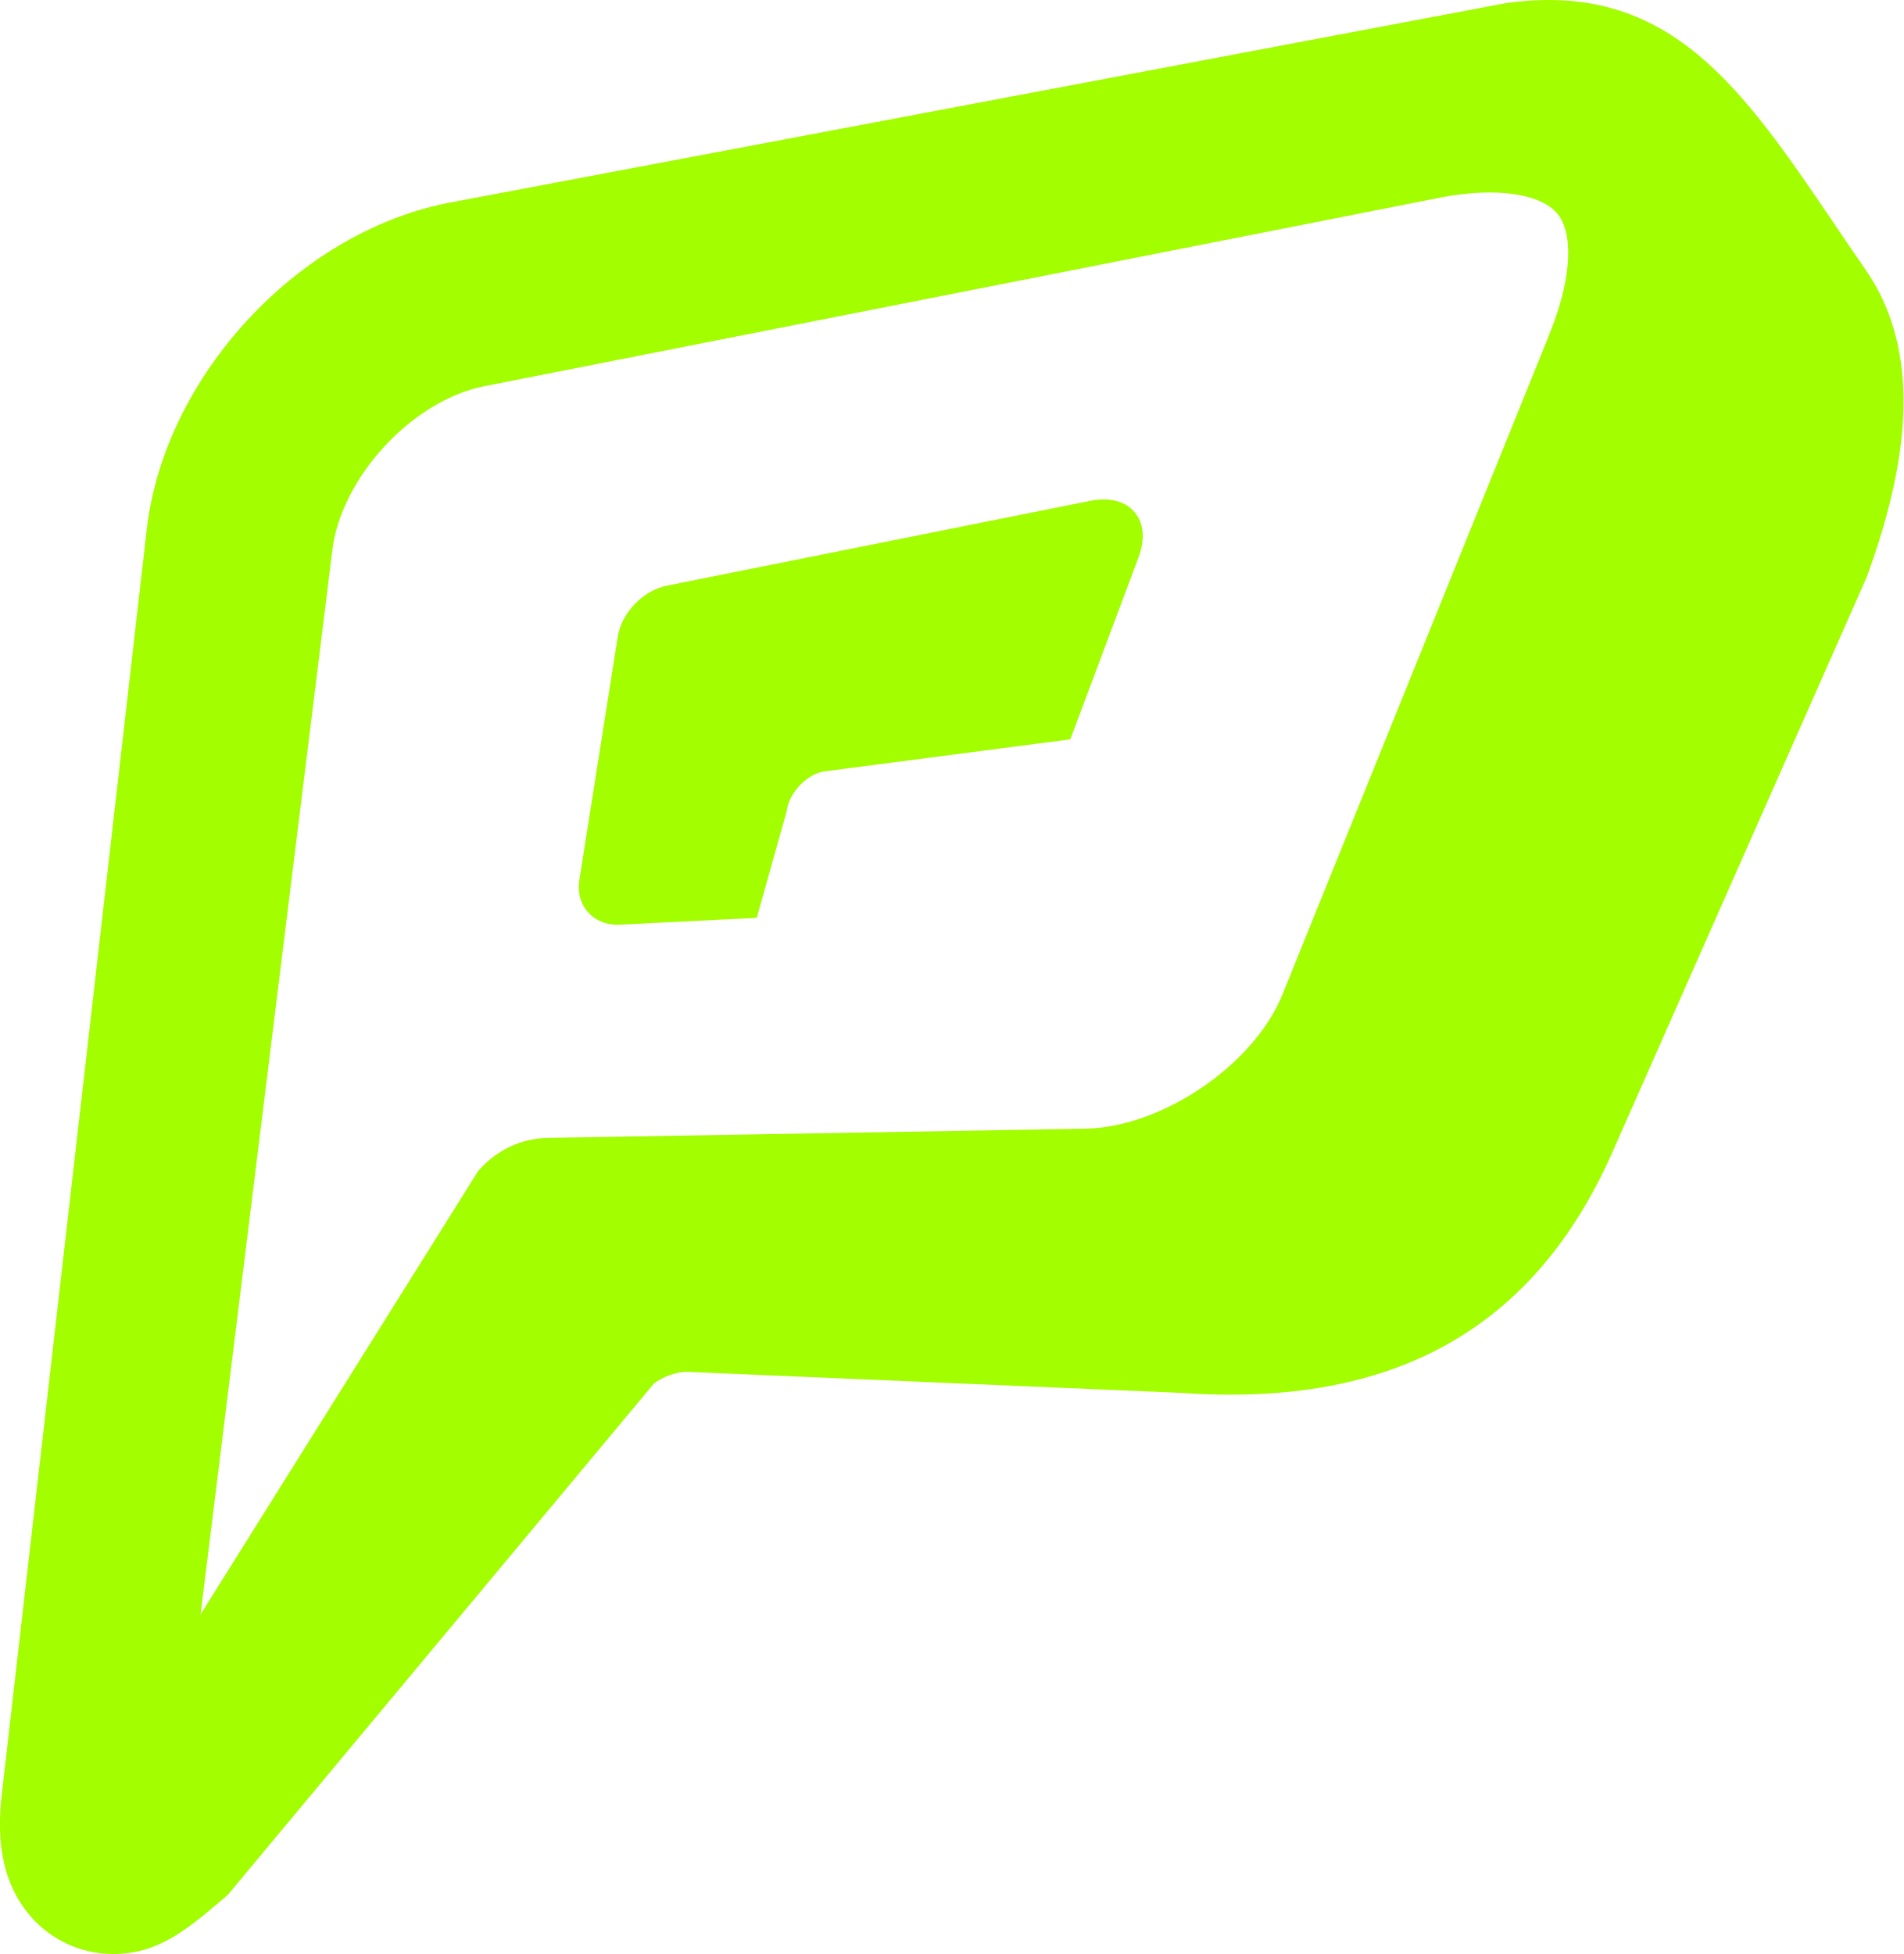
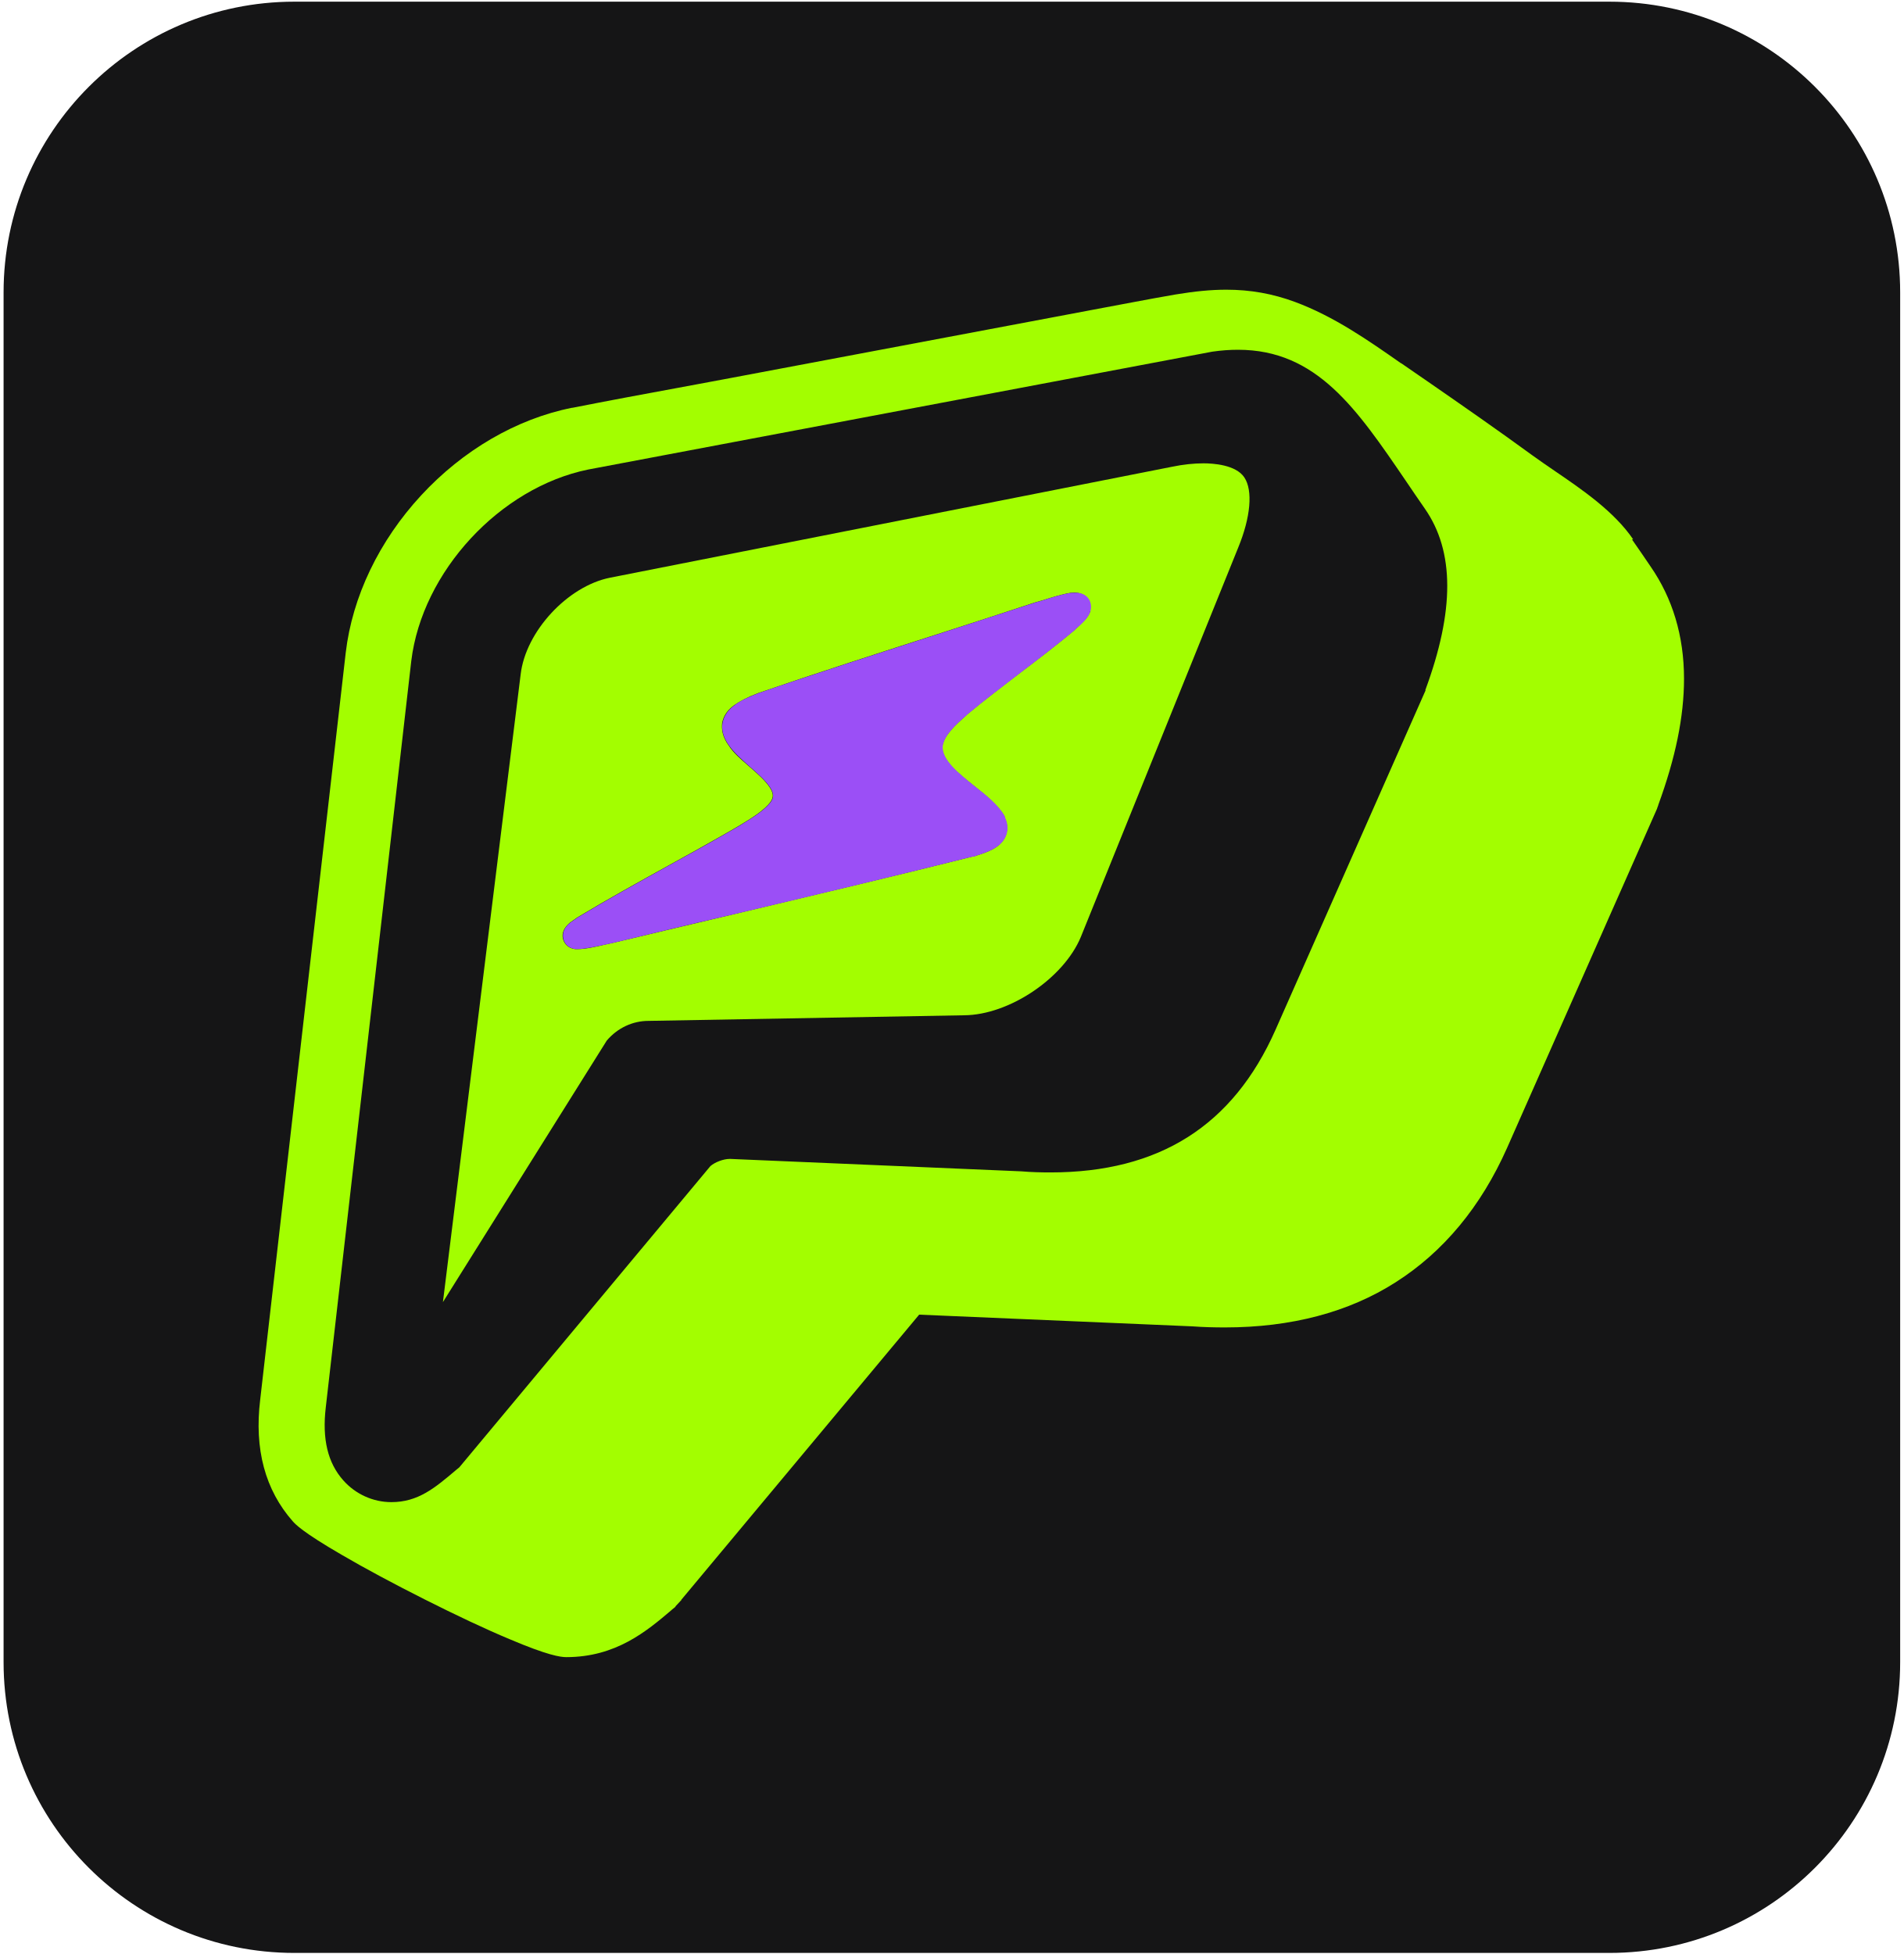
- <svg xmlns="http://www.w3.org/2000/svg" id="Layer_1" version="1.1" viewBox="0 0 138.85 142.53">
+ <svg xmlns="http://www.w3.org/2000/svg" id="Layer_1" version="1.1" viewBox="0 0 159.41 163.63">
  <defs>
    <style>
      .st0 {
        fill: #a3fe00;
      }
+ 
+       .st1 {
+         fill: #151516;
+       }
+ 
+       .st2 {
+         fill: #9b4ff6;
+       }
    </style>
  </defs>
-   <path class="st0" d="M136.09,19.69c-.81-1.17-1.59-2.31-2.34-3.43C127.02,6.34,121.71-1.49,109.78.24L32.59,14.82c-10.92,2.21-20.52,12.6-21.87,23.66L.14,130.81c-.48,3.91.23,6.86,2.15,9.04,1.51,1.7,3.68,2.68,5.95,2.68,3.3,0,5.37-1.76,8-3.99l.38-.33,31.06-37.27c.59-.5,1.74-.92,2.51-.87l35.97,1.53c15.43,1.09,25.72-4.63,31.43-17.51l18.56-41.97c3.62-9.82,3.59-17.16-.07-22.44h0ZM112.99,24.45l-19.48,48.18c-2.13,5.13-8.87,9.66-14.44,9.7l-39.03.67c-1.97.01-3.83.87-5.17,2.43l-20.24,32.33,9.61-77.63h0c.65-5.31,5.81-10.89,11.04-11.95l69.49-13.71c1.41-.29,2.73-.43,3.92-.43s4,.17,5.06,1.75c1.07,1.61.78,4.93-.77,8.66h.01Z" />
-   <path class="st0" d="M79.48,36.54l-30.84,6.18c-1.73.35-3.31,1.98-3.58,3.73l-2.8,17.74c-.14.9.08,1.74.64,2.36.52.58,1.27.9,2.11.9h.17l10.02-.5,2.2-7.84v-.07c.21-1.25,1.43-2.52,2.63-2.76l18.04-2.35,4.96-13.23c.51-1.35.41-2.54-.28-3.35-.69-.81-1.85-1.1-3.26-.81h-.01Z" />
+   <rect class="st1" x=".3" y=".14" width="158.82" height="163.4" rx="24.35" ry="24.35" />
+   <g>
+     <path class="st0" d="M100.78,38.8c-.8,0-1.69.09-2.65.29l-47.06,9.29c-3.53.71-7.05,4.49-7.47,8.09h0l-6.51,52.57,13.72-21.9c.91-1.07,2.18-1.65,3.49-1.65l26.43-.47c3.76-.02,8.34-3.09,9.78-6.56l13.18-32.61c1.04-2.53,1.24-4.78.51-5.87-.71-1.07-2.65-1.18-3.42-1.18v-.02ZM91.29,51.16h0v.07l-.04.07c-.22.51-.64.87-1.02,1.22-.07.07-.13.11-.2.18h0v.02c-1.51,1.27-3,2.4-4.58,3.6-.73.56-1.49,1.13-2.25,1.73-.78.6-1.53,1.2-2.22,1.78l-.07.07c-.89.8-1.89,1.69-2,2.62-.07,1.13,1.31,2.22,2.65,3.29,1.04.82,2.02,1.62,2.56,2.56h0v.07c.33.69.22,1.24.07,1.6-.42.98-1.56,1.33-2.47,1.62-.07.02-.13.04-.2.07h-.09c-5.65,1.42-13.25,3.22-19.96,4.82-3.73.89-7.25,1.71-10.2,2.42h0c-.18.04-.38.09-.6.13-.84.2-1.73.4-2.38.38h-.13c-.62-.07-.93-.51-1.02-.87-.11-.49.09-.93.6-1.36.18-.13.38-.27.6-.42h0c2.47-1.49,5.07-2.93,7.6-4.33,1.49-.82,3.02-1.67,4.53-2.53h0c.62-.36,1.29-.73,1.89-1.11.51-.31,1.69-1.04,2.16-1.71h0c.22-.33.31-.62-.04-1.18-.38-.6-1.09-1.22-1.78-1.82-.67-.58-1.29-1.11-1.67-1.71-.58-.78-.6-1.44-.56-1.87.07-.42.29-1,1-1.51.47-.33,1.09-.67,2.02-1.02h0c4.65-1.6,10.18-3.38,15.56-5.11,2.76-.89,5.36-1.73,7.65-2.49h0c.16-.04.31-.09.47-.13.87-.27,1.78-.56,2.51-.67h0c.2-.02.38-.02.53,0,.51.07.78.36.89.53.18.29.24.64.13.98l.07.02Z" />
+     <path class="st0" d="M136.77,45.18c-1.58-2.33-4.25-4.16-6.6-5.76-.64-.44-1.27-.87-1.85-1.29-2.89-2.11-5.87-4.18-8.76-6.18-.73-.51-1.47-1.02-2.22-1.53h-.02c-2.76-1.93-5.62-3.93-8.89-5.14-1.87-.69-3.73-1.02-5.74-1.02-1.27,0-2.62.13-4.25.4-2.33.4-4.69.87-6.98,1.29-1.04.2-2.11.4-3.18.6l-27.12,5.11c-1.47.27-2.96.56-4.4.82-2.89.53-5.89,1.09-8.83,1.67h-.04c-4.65.93-9.14,3.56-12.63,7.34-3.51,3.8-5.76,8.47-6.31,13.18h0l-7.16,62.53c-.51,4.16.42,7.58,2.73,10.2.2.22.76.87,4.09,2.8,1.93,1.13,4.4,2.45,6.94,3.73,2.6,1.31,5.14,2.51,7.11,3.33,3.2,1.36,4.27,1.51,4.76,1.51,4.16,0,6.74-2.18,8.8-3.93h0l.04-.04h0l.27-.22h.02l.02-.07.44-.47h.02l.02-.07,19.92-23.88,22.88.98c.93.07,1.85.09,2.73.09,5.54,0,10.36-1.27,14.29-3.78,3.98-2.53,7.14-6.31,9.34-11.27l12.56-28.41h0v-.02l.09-.24h0v-.02c1.45-3.96,2.16-7.4,2.16-10.58,0-3.58-.96-6.74-2.8-9.4-.53-.78-1.04-1.53-1.56-2.27h.09ZM119.37,57.83l-12.56,28.41c-3.56,8.03-9.74,11.94-18.85,11.94-.78,0-1.6-.02-2.42-.09l-24.36-1.04h-.09c-.51,0-1.22.27-1.6.6l-21.03,25.23-.27.22c-1.78,1.51-3.18,2.69-5.42,2.69-1.53,0-3-.67-4.02-1.82-1.31-1.47-1.78-3.47-1.47-6.11l7.16-62.51c.91-7.49,7.43-14.52,14.81-16.03l52.26-9.87c.76-.11,1.47-.16,2.16-.16,6.6,0,9.94,4.94,14.07,11,.51.76,1.04,1.53,1.58,2.31,2.49,3.58,2.49,8.54.04,15.18l.02.04Z" />
+     <path class="st2" d="M90.24,49.64h-.53c-.73.11-1.62.38-2.51.67-.16.04-.31.09-.47.13h0c-2.31.76-4.91,1.6-7.65,2.49-5.36,1.73-10.92,3.51-15.56,5.11h0c-.93.36-1.58.67-2.02,1.02-.71.51-.93,1.11-1,1.51-.07.42-.02,1.09.56,1.87.4.58,1.02,1.13,1.67,1.71.69.6,1.4,1.22,1.78,1.82.33.56.27.84.04,1.18h0c-.47.67-1.65,1.4-2.16,1.71-.6.38-1.27.76-1.89,1.11h0c-1.51.87-3.05,1.71-4.53,2.53-2.53,1.4-5.14,2.85-7.6,4.33h0c-.22.16-.42.29-.6.42-.51.4-.71.87-.6,1.36.09.38.4.8,1.02.87h.13c.64,0,1.53-.2,2.38-.38.2-.04.4-.09.6-.13h0c2.93-.71,6.47-1.56,10.2-2.42,6.71-1.58,14.29-3.4,19.96-4.82h.09c.07,0,.13-.04.2-.07.91-.29,2.07-.67,2.47-1.62.16-.36.27-.91-.07-1.6h0v-.07c-.53-.96-1.51-1.73-2.56-2.56-1.33-1.07-2.69-2.16-2.65-3.29.11-.93,1.11-1.85,2-2.62l.07-.07c.69-.58,1.45-1.18,2.22-1.78.78-.6,1.53-1.18,2.25-1.73,1.58-1.2,3.09-2.36,4.58-3.6h0v-.02c.07-.07.13-.13.2-.18.4-.36.8-.71,1.02-1.22v-.07l.04-.07h0c.09-.33.04-.69-.13-.98-.11-.18-.38-.47-.89-.53l-.07-.02Z" />
+   </g>
</svg>
